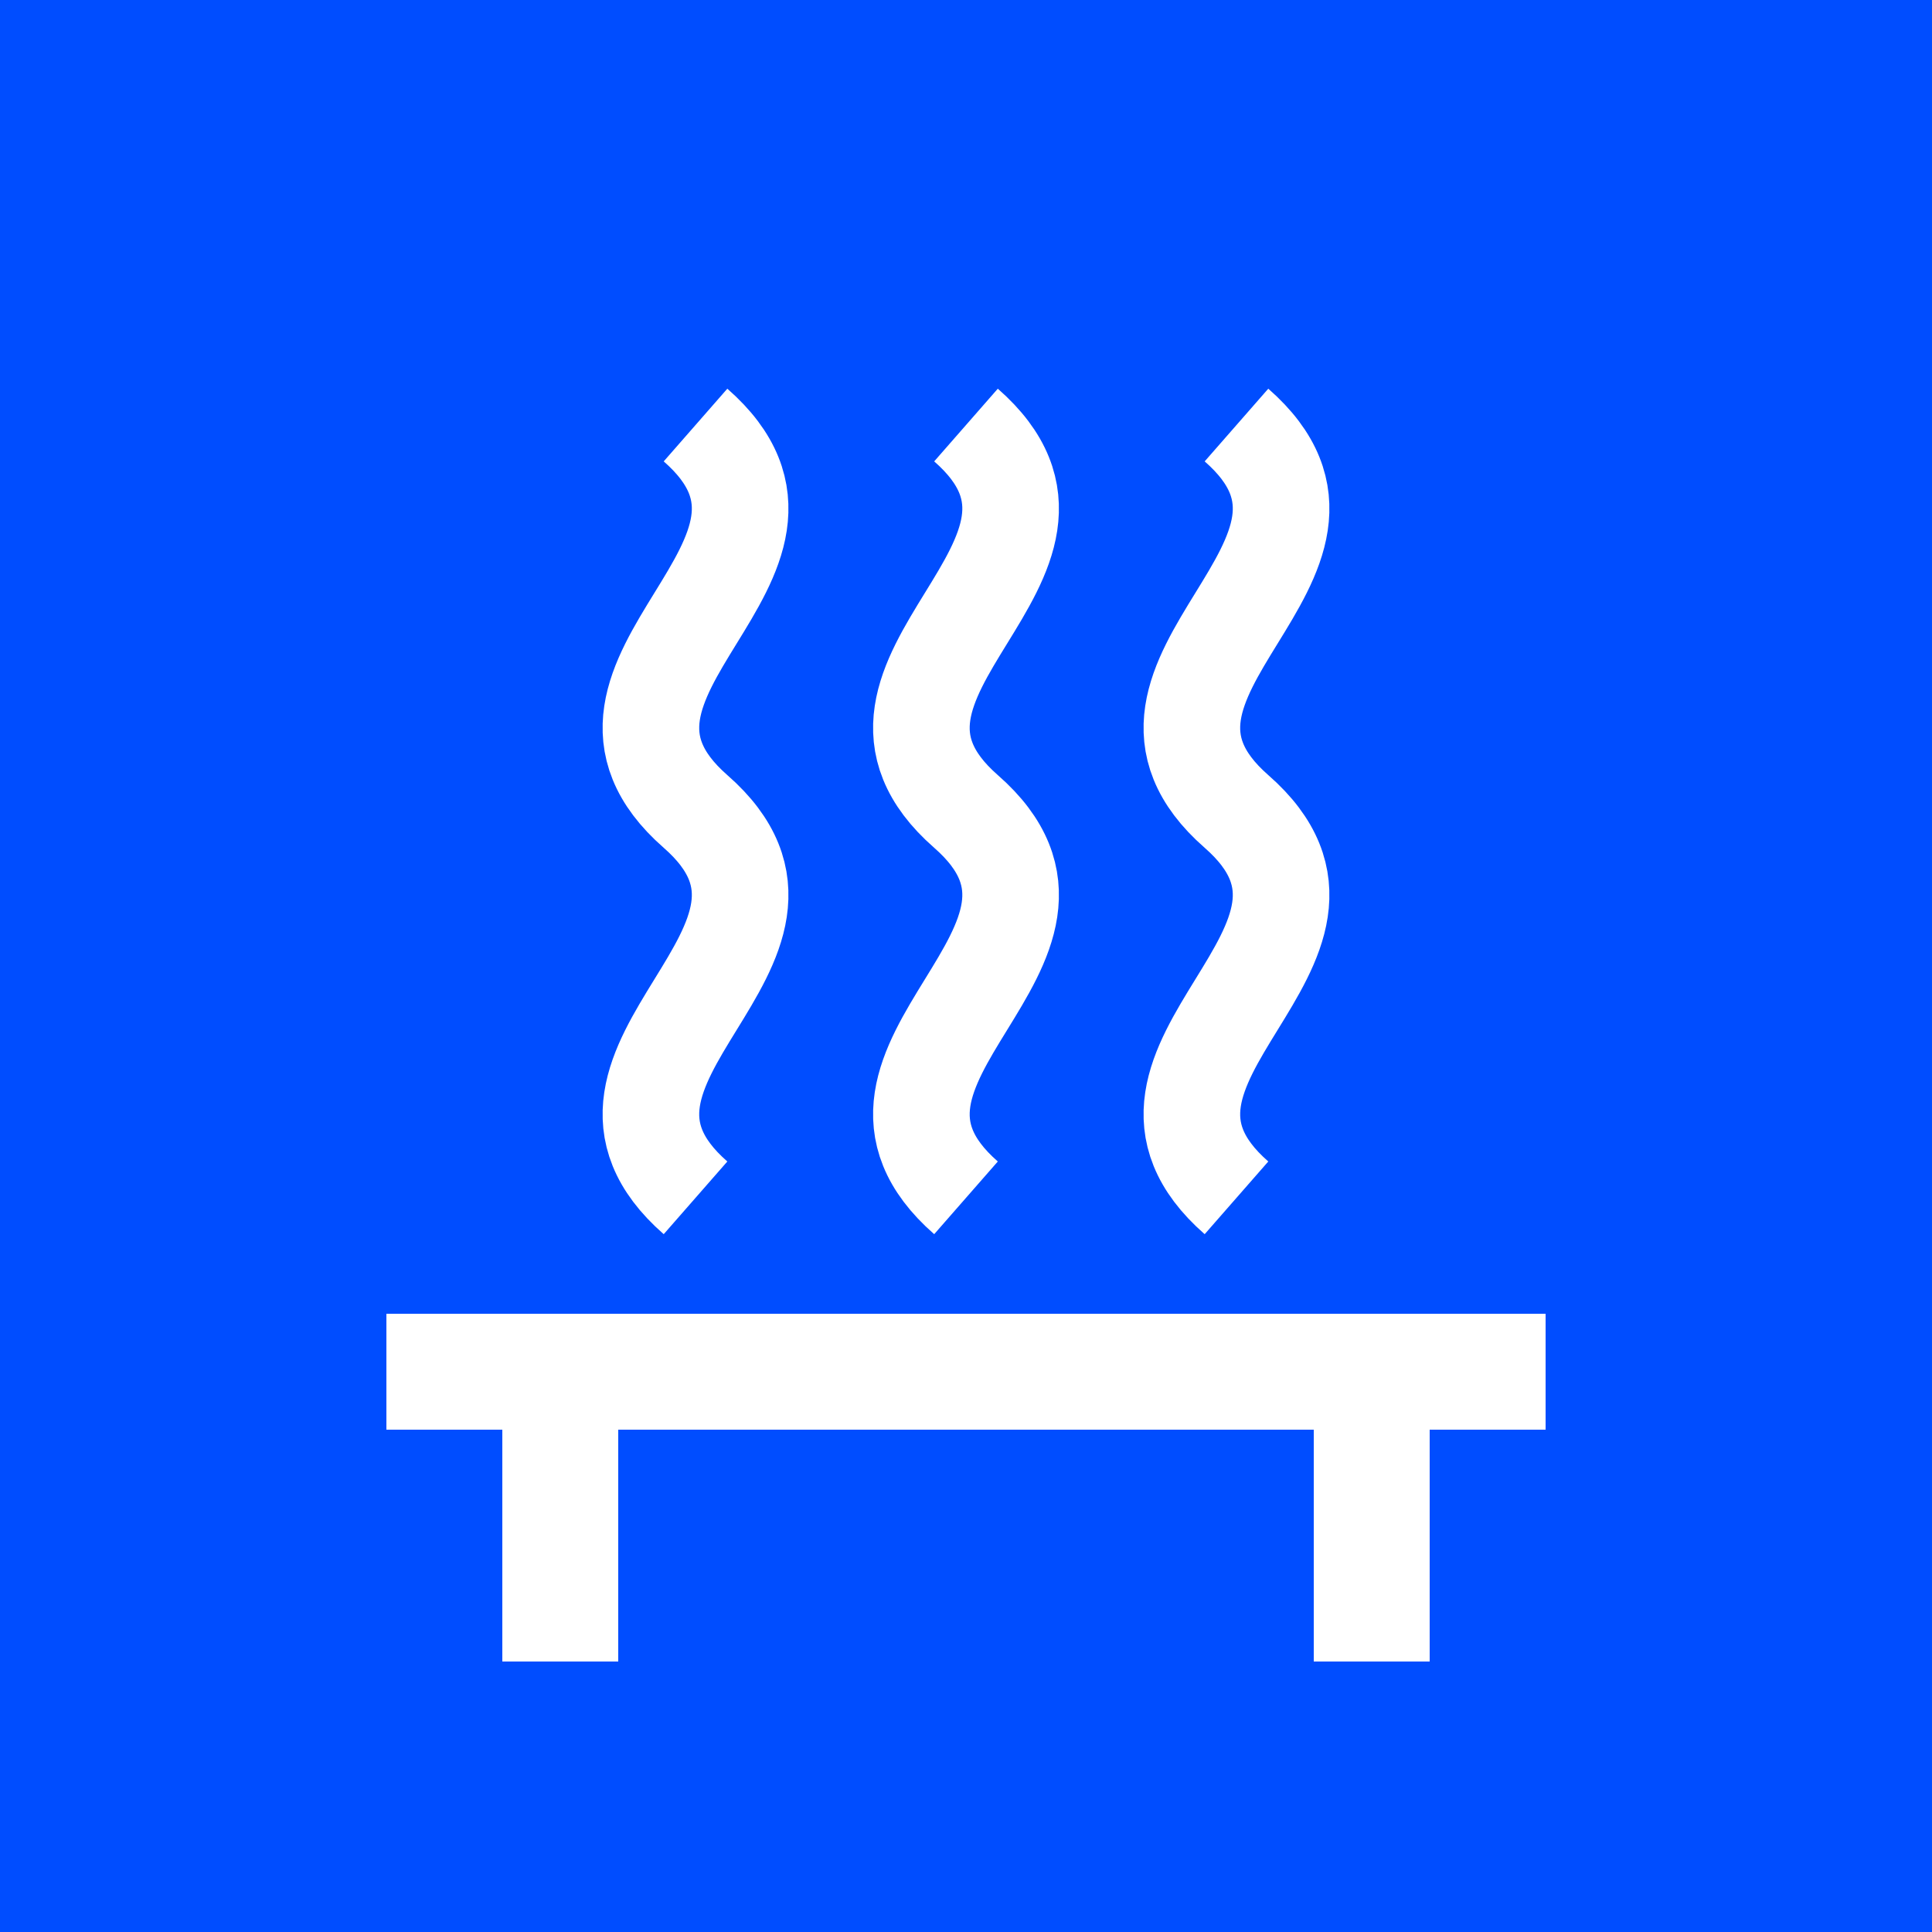
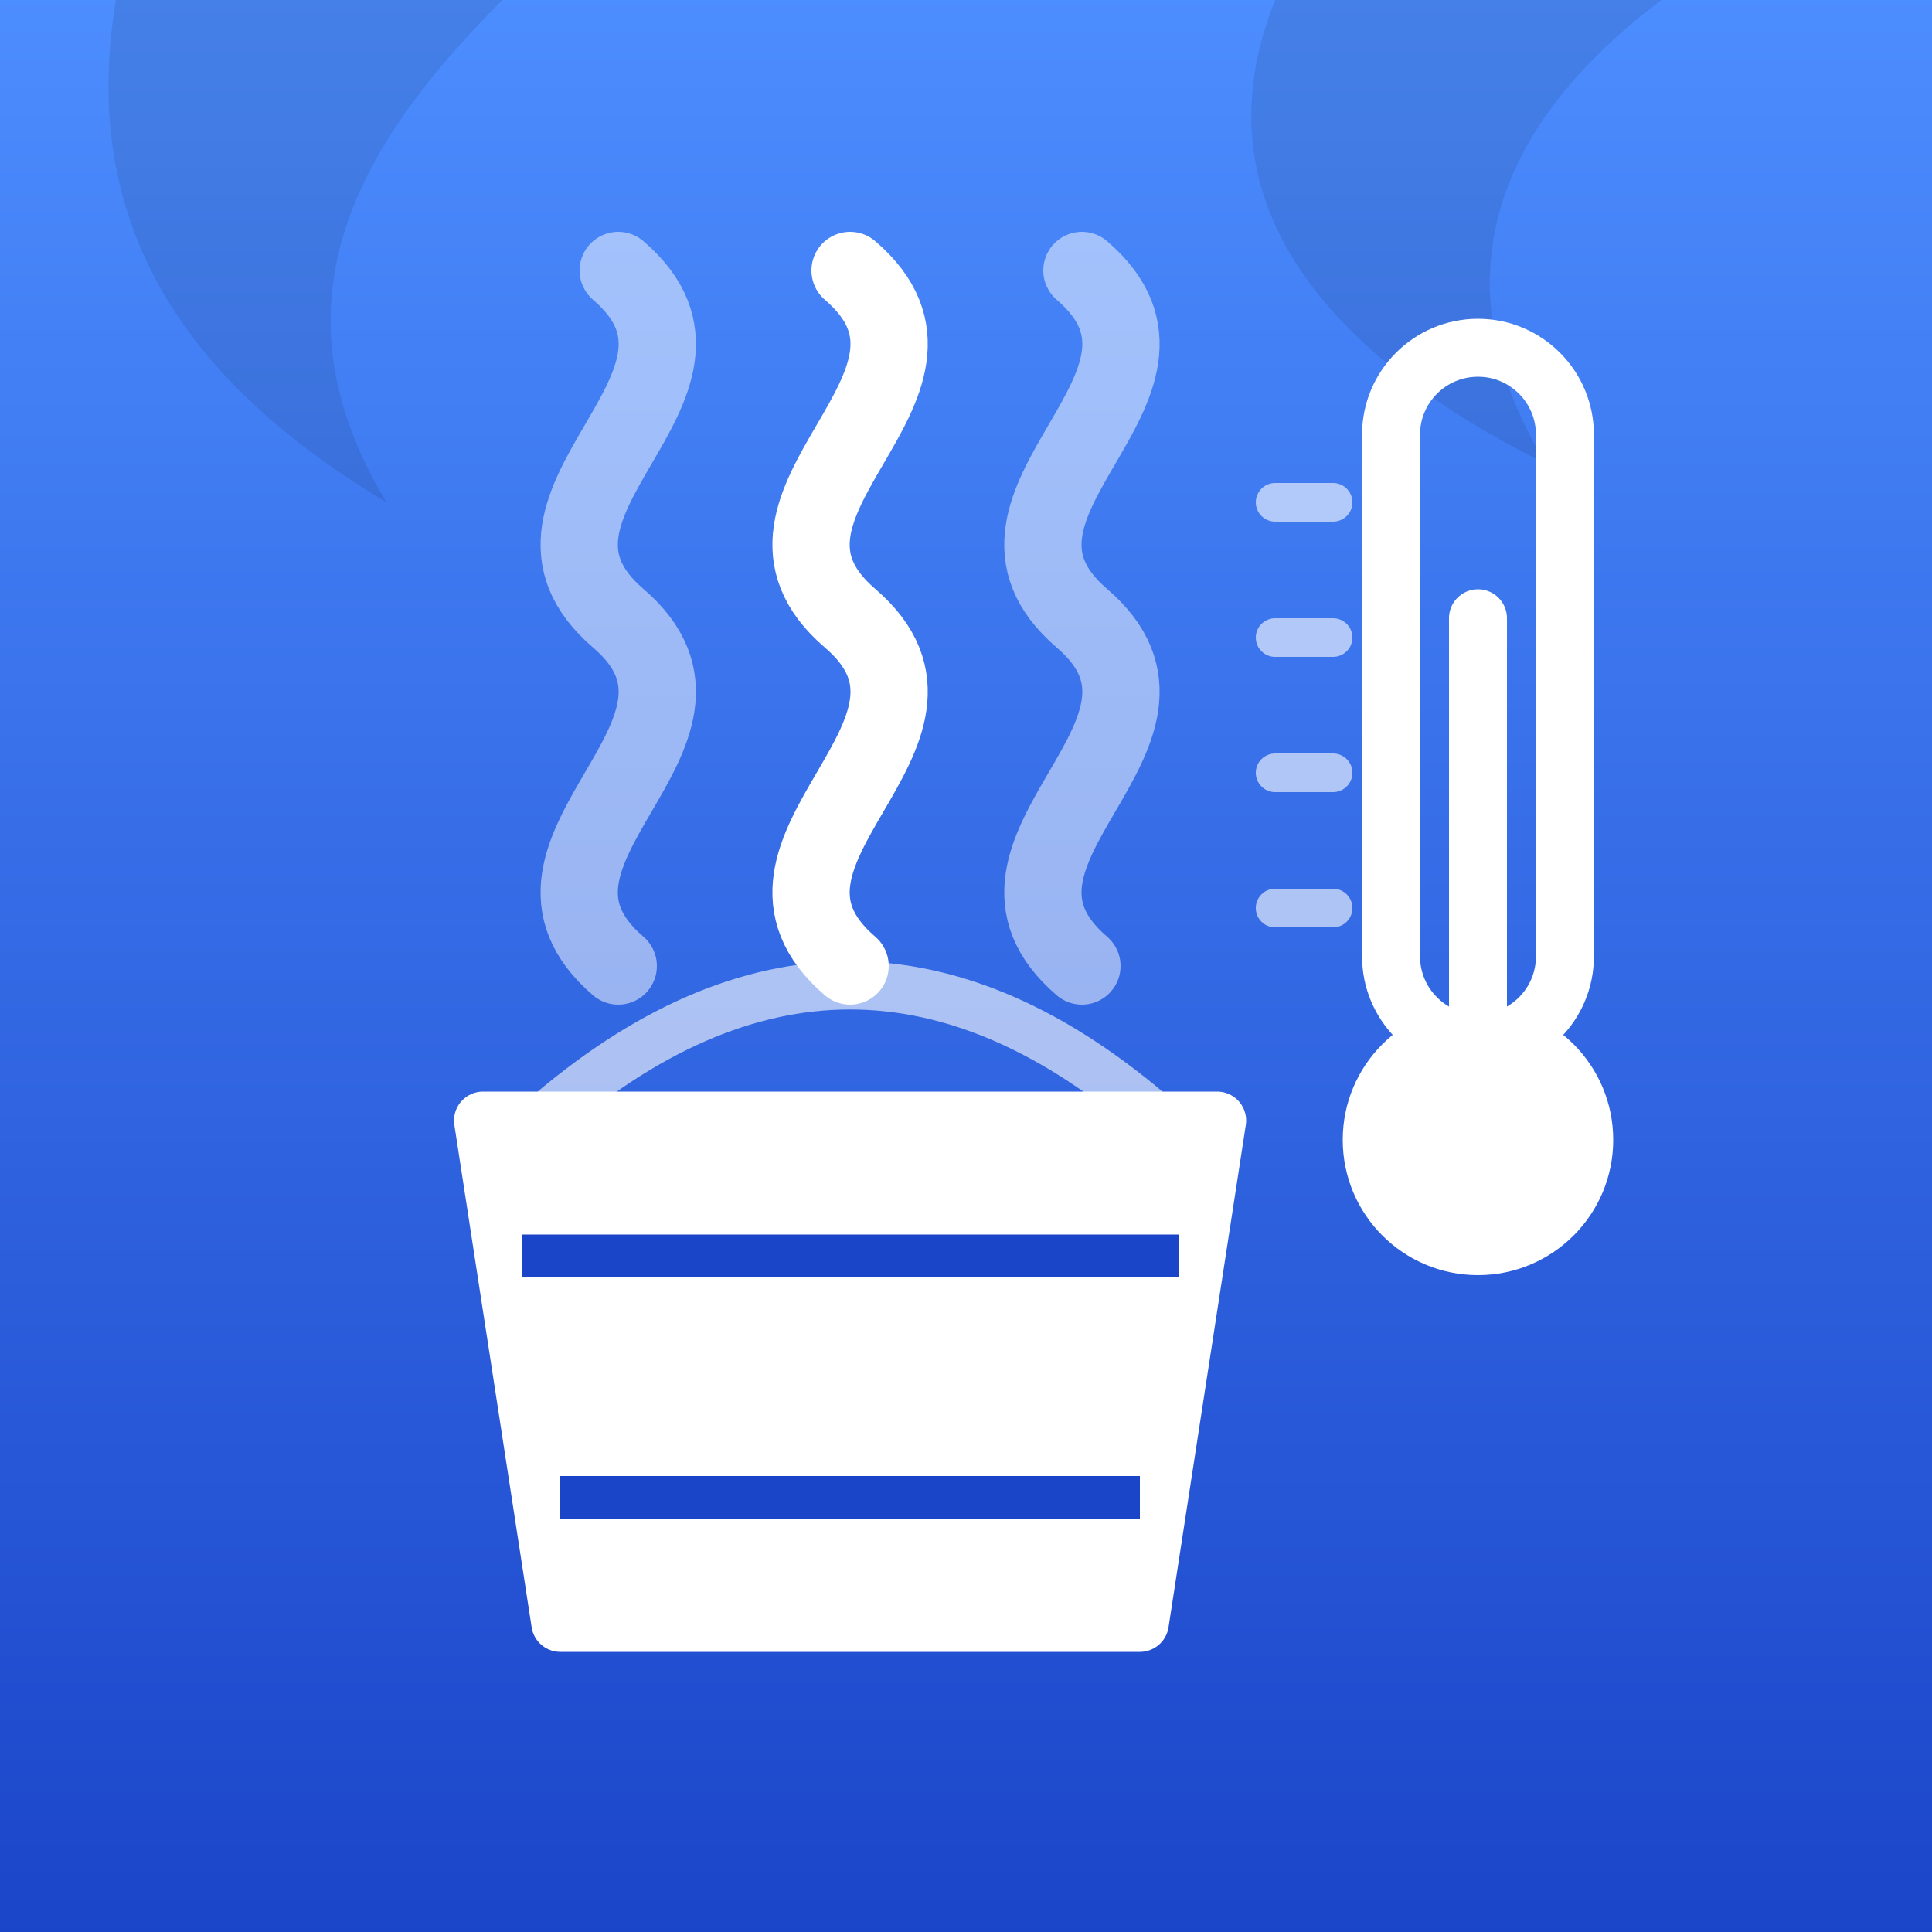
- <svg xmlns="http://www.w3.org/2000/svg" width="512" height="512" viewBox="0 0 100 100" shape-rendering="geometricPrecision">
-   <rect width="100" height="100" fill="#004DFF" />
-   <path d="M36 62 C28 55 44 49 36 42 C28 35 44 29 36 22" fill="none" stroke="#FFFFFF" stroke-width="5" stroke-linecap="butt" />
-   <path d="M50 62 C42 55 58 49 50 42 C42 35 58 29 50 22" fill="none" stroke="#FFFFFF" stroke-width="5" stroke-linecap="butt" />
-   <path d="M64 62 C56 55 72 49 64 42 C56 35 72 29 64 22" fill="none" stroke="#FFFFFF" stroke-width="5" stroke-linecap="butt" />
-   <rect x="20" y="68" width="60" height="6" fill="#FFFFFF" />
-   <rect x="26" y="74" width="6" height="12" fill="#FFFFFF" />
-   <rect x="68" y="74" width="6" height="12" fill="#FFFFFF" />
+ <svg xmlns="http://www.w3.org/2000/svg" width="512" height="512" viewBox="0 0 100 100">
+   <defs>
+     <linearGradient id="sauna-bg" x1="0" y1="0" x2="0" y2="1">
+       <stop offset="0" stop-color="#4C8DFF" />
+       <stop offset="1" stop-color="#1B45C9" />
+     </linearGradient>
+     <clipPath id="sauna-card">
+       <rect width="100" height="100" />
+     </clipPath>
+   </defs>
+   <g clip-path="url(#sauna-card)">
+     <rect width="100" height="100" fill="url(#sauna-bg)" />
+     <path d="M6 0 C4 12 10 20 20 26 C14 16 18 8 26 0 Z M66 0 C62 10 68 18 80 24 C74 14 78 6 86 0 Z" fill="#000" fill-opacity=".09" />
+     <path d="M32 50 C25 44 39 38 32 32 C25 26 39 20 32 14" fill="none" stroke="#FFFFFF" stroke-width="4" stroke-opacity=".5" stroke-linecap="round" stroke-linejoin="round" />
+     <path d="M44 50 C37 44 51 38 44 32 C37 26 51 20 44 14" fill="none" stroke="#FFFFFF" stroke-width="4" stroke-linecap="round" stroke-linejoin="round" />
+     <path d="M56 50 C49 44 63 38 56 32 C49 26 63 20 56 14" fill="none" stroke="#FFFFFF" stroke-width="4" stroke-opacity=".5" stroke-linecap="round" stroke-linejoin="round" />
+     <path d="M28 58 Q44 44 60 58" fill="none" stroke="#FFFFFF" stroke-width="2.5" stroke-opacity=".6" stroke-linecap="round" stroke-linejoin="round" />
+     <path d="M25 58 H63 L59 84 H29 Z" fill="#FFFFFF" stroke="#FFFFFF" stroke-width="3" stroke-linejoin="round" />
+     <line x1="27" y1="65" x2="61" y2="65" stroke="#1B45C9" stroke-width="2.2" />
+     <line x1="29" y1="77.5" x2="59" y2="77.5" stroke="#1B45C9" stroke-width="2.2" />
+     <rect x="72" y="18" width="9" height="36" rx="4.5" fill="none" stroke="#FFFFFF" stroke-width="3" stroke-linecap="round" stroke-linejoin="round" />
+     <line x1="76.5" y1="54" x2="76.5" y2="32" fill="none" stroke="#FFFFFF" stroke-width="3" stroke-linecap="round" stroke-linejoin="round" />
+     <circle cx="76.5" cy="59" r="7" fill="#FFFFFF" />
+     <path d="M66 26 H69 M66 33 H69 M66 40 H69 M66 47 H69" fill="none" stroke="#FFFFFF" stroke-width="2" stroke-opacity=".6" stroke-linecap="round" stroke-linejoin="round" />
+   </g>
</svg>
